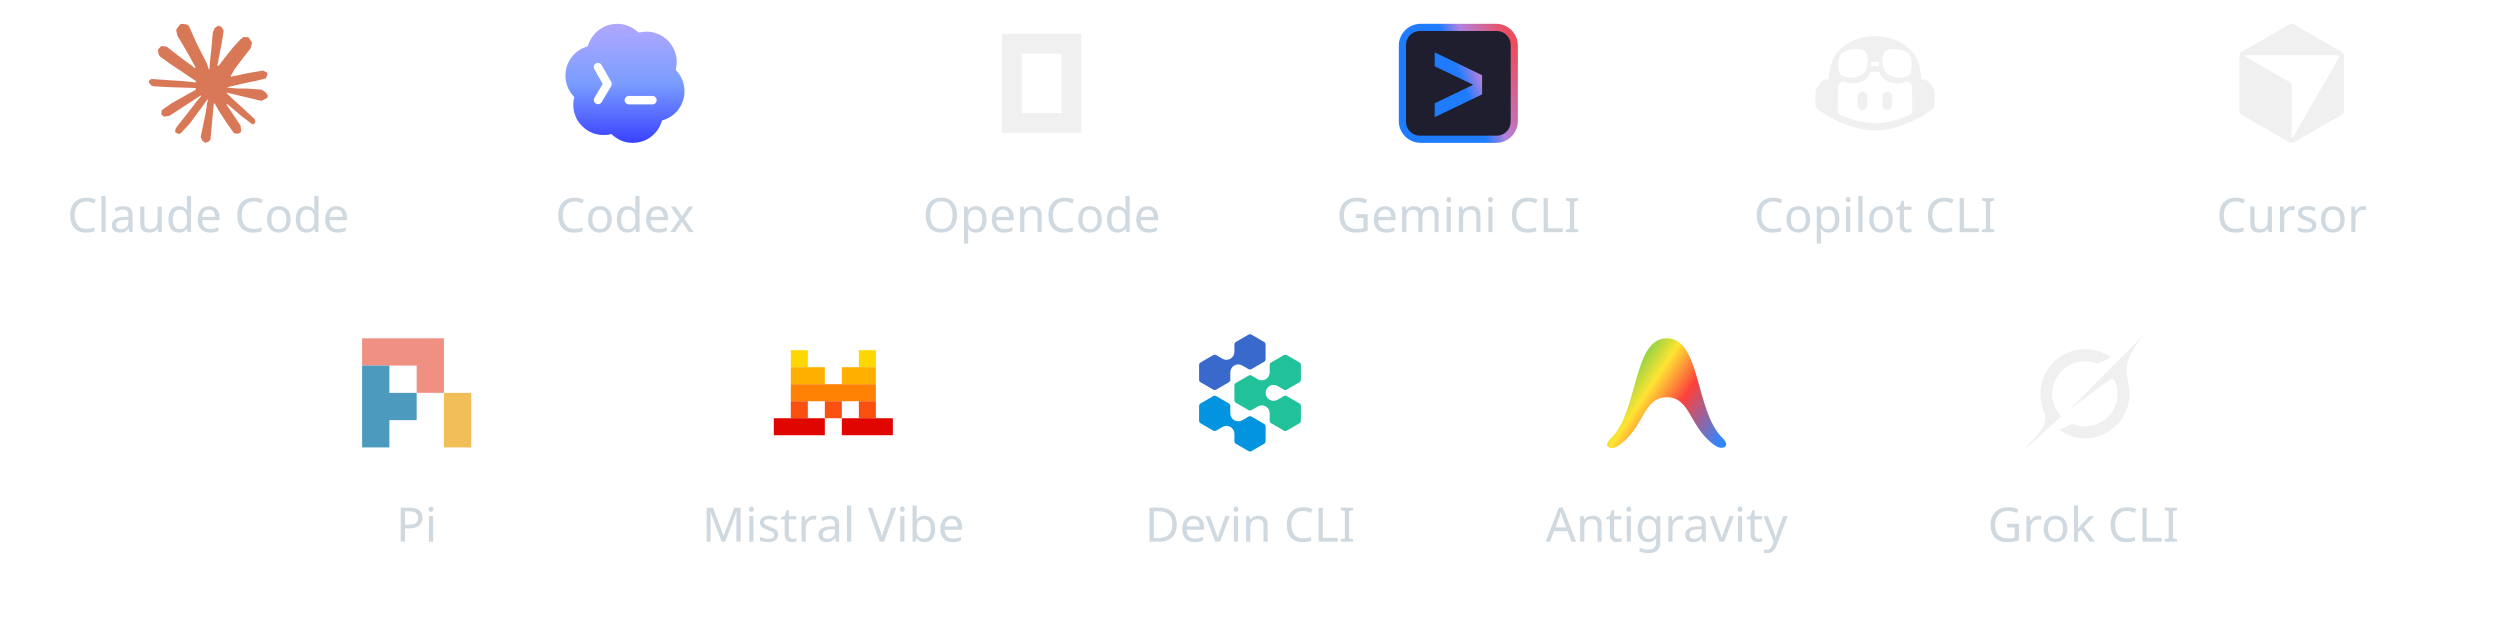
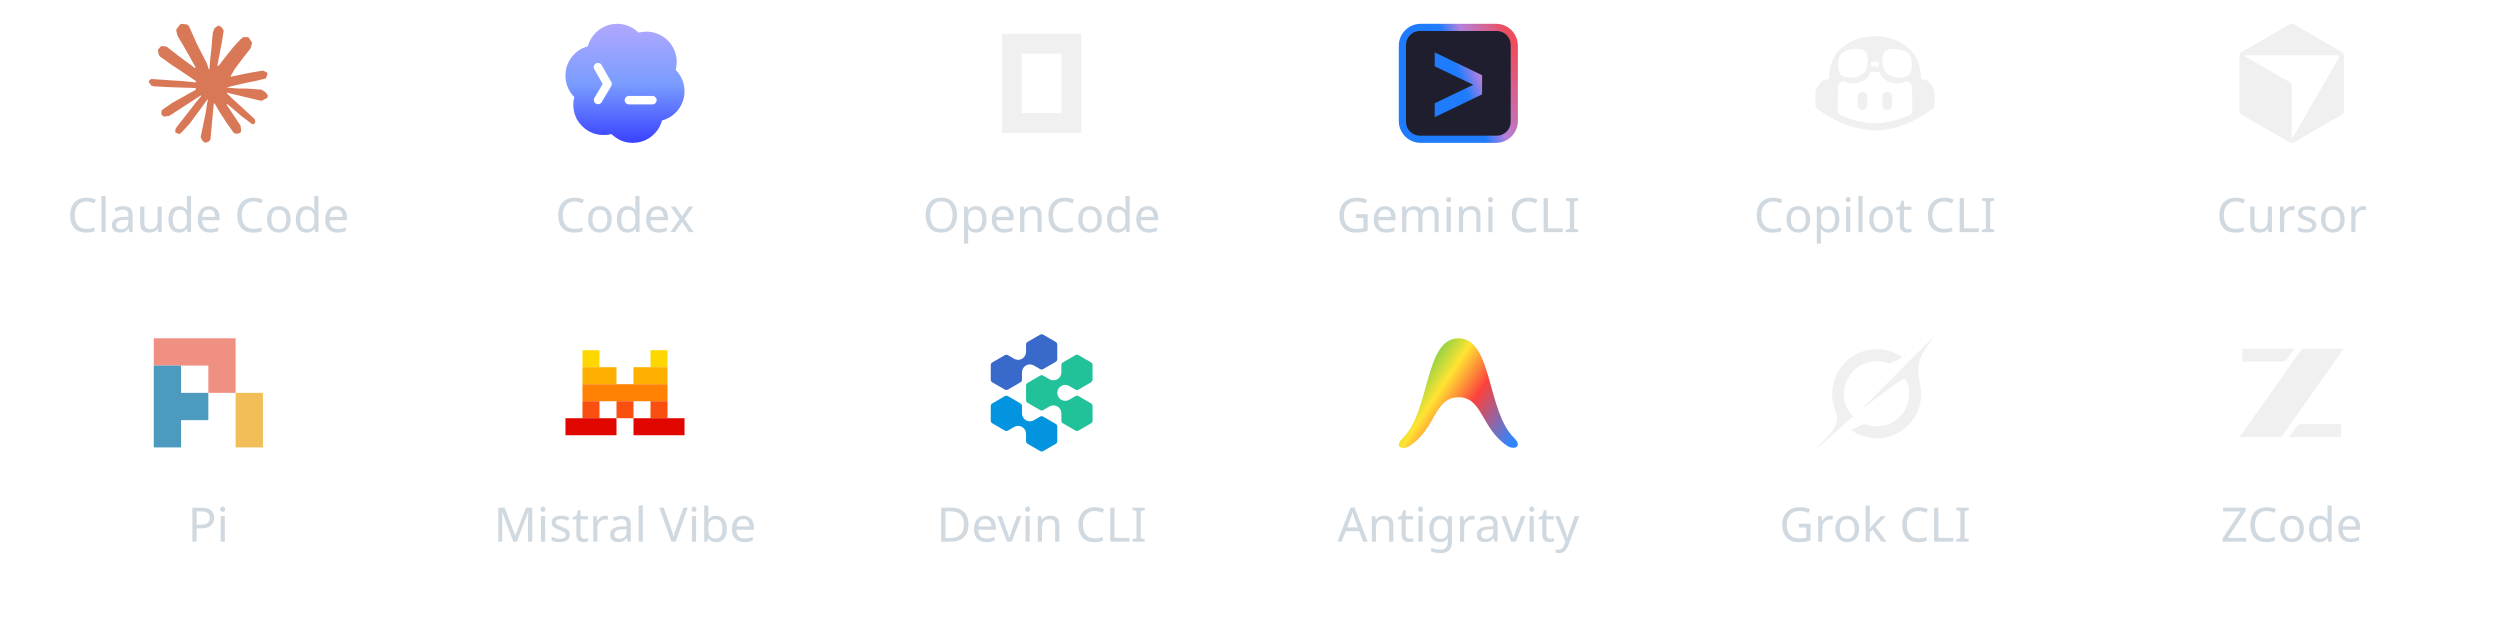
<svg xmlns="http://www.w3.org/2000/svg" width="840" height="208" viewBox="0 0 840 208" role="img">
  <defs>
    <linearGradient id="codex" gradientUnits="userSpaceOnUse" x1="12" x2="12" y1="0" y2="24">
      <stop stop-color="#B1A7FF" />
      <stop offset=".5" stop-color="#7A9DFF" />
      <stop offset="1" stop-color="#3941FF" />
    </linearGradient>
    <linearGradient id="gemini" gradientUnits="userSpaceOnUse" x1="24" x2="0" y1="6.587" y2="16.494">
      <stop stop-color="#EE4D5D" />
      <stop offset=".328" stop-color="#B381DD" />
      <stop offset=".476" stop-color="#207CFE" />
    </linearGradient>
    <linearGradient id="antigravity" gradientUnits="userSpaceOnUse" x1="0" x2="24" y1="4" y2="20">
      <stop stop-color="#00B95C" />
      <stop offset=".38" stop-color="#FFE432" />
      <stop offset=".62" stop-color="#FC413D" />
      <stop offset="1" stop-color="#3186FF" />
    </linearGradient>
  </defs>
  <g transform="translate(50 8) scale(1.66667)">
    <path d="M4.709 15.955l4.72-2.647.08-.23-.08-.128H9.2l-.79-.048-2.698-.073-2.339-.097-2.266-.122-.571-.121L0 11.784l.055-.352.48-.321.686.06 1.52.103 2.278.158 1.652.097 2.449.255h.389l.055-.157-.134-.098-.103-.097-2.358-1.596-2.552-1.688-1.336-.972-.724-.491-.364-.462-.158-1.008.656-.722.881.06.225.061.893.686 1.908 1.476 2.491 1.833.365.304.145-.103.019-.073-.164-.274-1.355-2.446-1.446-2.49-.644-1.032-.17-.619a2.97 2.97 0 01-.104-.729L6.283.134 6.696 0l.996.134.42.364.62 1.414 1.002 2.229 1.555 3.03.456.898.243.832.091.255h.158V9.01l.128-1.706.237-2.095.23-2.695.08-.76.376-.91.747-.492.584.28.48.685-.067.444-.286 1.851-.559 2.903-.364 1.942h.212l.243-.242.985-1.306 1.652-2.064.73-.82.85-.904.547-.431h1.033l.76 1.129-.34 1.166-1.064 1.347-.881 1.142-1.264 1.7-.79 1.36.073.11.188-.02 2.856-.606 1.543-.28 1.841-.315.833.388.091.395-.328.807-1.969.486-2.309.462-3.439.813-.042.03.049.061 1.549.146.662.036h1.622l3.02.225.79.522.474.638-.079.485-1.215.62-1.64-.389-3.829-.91-1.312-.329h-.182v.11l1.093 1.068 2.006 1.81 2.509 2.33.127.578-.322.455-.34-.049-2.205-1.657-.851-.747-1.926-1.62h-.128v.17l.444.649 2.345 3.521.122 1.08-.17.353-.608.213-.668-.122-1.374-1.925-1.415-2.167-1.143-1.943-.14.08-.674 7.254-.316.37-.729.28-.607-.461-.322-.747.322-1.476.389-1.924.315-1.53.286-1.9.17-.632-.012-.042-.14.018-1.434 1.967-2.18 2.945-1.726 1.845-.414.164-.717-.37.067-.662.401-.589 2.388-3.036 1.44-1.882.93-1.086-.006-.158h-.055L4.132 18.56l-1.13.146-.487-.456.061-.746.231-.243 1.908-1.312-.006.006z" fill="#D97857" fill-rule="evenodd" />
  </g>
  <text x="70" y="78" text-anchor="middle" fill="#D1D9E0" font-family="-apple-system, BlinkMacSystemFont, 'Segoe UI', 'Noto Sans', Helvetica, Arial, sans-serif" font-size="16" font-weight="500">Claude Code</text>
  <g transform="translate(190 8) scale(1.66667)">
    <path d="M8.086.457a6.105 6.105 0 013.046-.415c1.333.153 2.521.72 3.564 1.7a.117.117 0 00.107.029c1.408-.346 2.762-.224 4.061.366l.063.03.154.076c1.357.703 2.33 1.77 2.918 3.198.278.679.418 1.388.421 2.126a5.655 5.655 0 01-.18 1.631.167.167 0 00.04.155 5.982 5.982 0 011.578 2.891c.385 1.901-.01 3.615-1.183 5.14l-.182.22a6.063 6.063 0 01-2.934 1.851.162.162 0 00-.108.102c-.255.736-.511 1.364-.987 1.992-1.199 1.582-2.962 2.462-4.948 2.451-1.583-.008-2.986-.587-4.21-1.736a.145.145 0 00-.14-.032c-.518.167-1.04.191-1.604.185a5.924 5.924 0 01-2.595-.622 6.058 6.058 0 01-2.146-1.781c-.203-.269-.404-.522-.551-.821a7.74 7.74 0 01-.495-1.283 6.11 6.11 0 01-.017-3.064.166.166 0 00.008-.074.115.115 0 00-.037-.064 5.958 5.958 0 01-1.38-2.202 5.196 5.196 0 01-.333-1.589 6.915 6.915 0 01.188-2.132c.45-1.484 1.309-2.648 2.577-3.493.282-.188.55-.334.802-.438.286-.12.573-.22.861-.304a.129.129 0 00.087-.087A6.016 6.016 0 015.635 2.31C6.315 1.464 7.132.846 8.086.457zm-.804 7.85a.848.848 0 00-1.473.842l1.694 2.965-1.688 2.848a.849.849 0 001.46.864l1.94-3.272a.849.849 0 00.007-.854l-1.94-3.393zm5.446 6.24a.849.849 0 000 1.695h4.848a.849.849 0 000-1.696h-4.848z" fill="url(#codex)" fill-rule="evenodd" />
  </g>
  <text x="210" y="78" text-anchor="middle" fill="#D1D9E0" font-family="-apple-system, BlinkMacSystemFont, 'Segoe UI', 'Noto Sans', Helvetica, Arial, sans-serif" font-size="16" font-weight="500">Codex</text>
  <g transform="translate(330 8) scale(1.66667)">
    <path d="M16 6H8v12h8V6zm4 16H4V2h16v20z" fill="#F0F0F0" fill-rule="evenodd" />
  </g>
  <text x="350" y="78" text-anchor="middle" fill="#D1D9E0" font-family="-apple-system, BlinkMacSystemFont, 'Segoe UI', 'Noto Sans', Helvetica, Arial, sans-serif" font-size="16" font-weight="500">OpenCode</text>
  <g transform="translate(470 8) scale(1.66667)">
    <path d="M0 4.391A4.391 4.391 0 014.391 0h15.217A4.391 4.391 0 0124 4.391v15.217A4.391 4.391 0 0119.608 24H4.391A4.391 4.391 0 010 19.608V4.391z" fill="url(#gemini)" fill-rule="evenodd" />
    <path d="M19.74 1.444a2.816 2.816 0 012.816 2.816v15.48a2.816 2.816 0 01-2.816 2.816H4.26a2.816 2.816 0 01-2.816-2.816V4.26A2.816 2.816 0 014.26 1.444h15.48zM7.236 8.564l7.752 3.728-7.752 3.727v2.802l9.557-4.596v-3.866L7.236 5.763v2.801z" fill="#1E1E2E" fill-rule="evenodd" />
  </g>
  <text x="490" y="78" text-anchor="middle" fill="#D1D9E0" font-family="-apple-system, BlinkMacSystemFont, 'Segoe UI', 'Noto Sans', Helvetica, Arial, sans-serif" font-size="16" font-weight="500">Gemini CLI</text>
  <g transform="translate(610 8) scale(1.66667)">
    <path d="M19.245 5.364c1.322 1.36 1.877 3.216 2.11 5.817.622 0 1.2.135 1.592.654l.73.964c.21.278.323.61.323.955v2.62c0 .339-.173.669-.453.868C20.239 19.602 16.157 21.5 12 21.5c-4.6 0-9.205-2.583-11.547-4.258-.28-.2-.452-.53-.453-.868v-2.62c0-.345.113-.679.321-.956l.73-.963c.392-.517.974-.654 1.593-.654l.029-.297c.25-2.446.81-4.213 2.082-5.52 2.461-2.54 5.71-2.851 7.146-2.864h.198c1.436.013 4.685.323 7.146 2.864zm-7.244 4.328c-.284 0-.613.016-.962.05-.123.447-.305.85-.57 1.108-1.05 1.023-2.316 1.18-2.994 1.18-.638 0-1.306-.13-1.851-.464-.516.165-1.012.403-1.044.996a65.882 65.882 0 00-.063 2.884l-.002.48c-.002.563-.005 1.126-.013 1.69.002.326.204.63.51.765 2.482 1.102 4.83 1.657 6.99 1.657 2.156 0 4.504-.555 6.985-1.657a.854.854 0 00.51-.766c.03-1.682.006-3.372-.076-5.053-.031-.596-.528-.83-1.046-.996-.546.333-1.212.464-1.85.464-.677 0-1.942-.157-2.993-1.18-.266-.258-.447-.661-.57-1.108-.32-.032-.64-.049-.96-.05zm-2.525 4.013c.539 0 .976.426.976.95v1.753c0 .525-.437.95-.976.95a.964.964 0 01-.976-.95v-1.752c0-.525.437-.951.976-.951zm5 0c.539 0 .976.426.976.95v1.753c0 .525-.437.95-.976.95a.964.964 0 01-.976-.95v-1.752c0-.525.437-.951.976-.951zM7.635 5.087c-1.05.102-1.935.438-2.385.906-.975 1.037-.765 3.668-.21 4.224.405.394 1.17.657 1.995.657h.09c.649-.013 1.785-.176 2.73-1.11.435-.41.705-1.433.675-2.47-.03-.834-.27-1.52-.63-1.813-.39-.336-1.275-.482-2.265-.394zm6.465.394c-.36.292-.6.98-.63 1.813-.03 1.037.24 2.06.675 2.47.968.957 2.136 1.104 2.776 1.11h.044c.825 0 1.59-.263 1.995-.657.555-.556.765-3.187-.21-4.224-.45-.468-1.335-.804-2.385-.906-.99-.088-1.875.058-2.265.394zM12 7.615c-.24 0-.525.015-.84.044.03.16.045.336.06.526l-.001.159a2.94 2.94 0 01-.014.25c.225-.022.425-.027.612-.028h.366c.187 0 .387.006.612.028-.015-.146-.015-.277-.015-.409.015-.19.03-.365.06-.526a9.29 9.29 0 00-.84-.044z" fill="#F0F0F0" fill-rule="evenodd" />
  </g>
  <text x="630" y="78" text-anchor="middle" fill="#D1D9E0" font-family="-apple-system, BlinkMacSystemFont, 'Segoe UI', 'Noto Sans', Helvetica, Arial, sans-serif" font-size="16" font-weight="500">Copilot CLI</text>
  <g transform="translate(750 8) scale(1.66667)">
    <path d="M22.106 5.68L12.5.135a.998.998 0 00-.998 0L1.893 5.68a.84.84 0 00-.419.726v11.186c0 .3.16.577.42.727l9.607 5.547a.999.999 0 00.998 0l9.608-5.547a.84.84 0 00.42-.727V6.407a.84.84 0 00-.42-.726zm-.603 1.176L12.228 22.92c-.063.108-.228.064-.228-.061V12.34a.59.59 0 00-.295-.51l-9.11-5.26c-.107-.062-.063-.228.062-.228h18.55c.264 0 .428.286.296.514z" fill="#F0F0F0" fill-rule="evenodd" />
  </g>
  <text x="770" y="78" text-anchor="middle" fill="#D1D9E0" font-family="-apple-system, BlinkMacSystemFont, 'Segoe UI', 'Noto Sans', Helvetica, Arial, sans-serif" font-size="16" font-weight="500">Cursor</text>
-   <g transform="translate(120 112) scale(1.66667)">
+   <g transform="translate(50 112) scale(1.66667)">
    <path d="M1 1h16.5v11H12V6.5H1z" fill="#F09082" fill-rule="evenodd" />
    <path d="M1 6.5h5.5V12H12v5.5H6.5V23H1z" fill="#4D9ABF" fill-rule="evenodd" />
    <path d="M17.5 12H23v11h-5.5z" fill="#F1BE58" fill-rule="evenodd" />
  </g>
-   <text x="140" y="182" text-anchor="middle" fill="#D1D9E0" font-family="-apple-system, BlinkMacSystemFont, 'Segoe UI', 'Noto Sans', Helvetica, Arial, sans-serif" font-size="16" font-weight="500">Pi</text>
-   <g transform="translate(260 112) scale(1.66667)">
+   <text x="70" y="182" text-anchor="middle" fill="#D1D9E0" font-family="-apple-system, BlinkMacSystemFont, 'Segoe UI', 'Noto Sans', Helvetica, Arial, sans-serif" font-size="16" font-weight="500">Pi</text>
+   <g transform="translate(190 112) scale(1.66667)">
    <path d="M3.428 3.4h3.429v3.428H3.428V3.4zm13.714 0h3.43v3.428h-3.43V3.4z" fill="#FFD700" fill-rule="evenodd" />
    <path d="M3.428 6.828h6.857v3.429H3.429V6.828zm10.286 0h6.857v3.429h-6.857V6.828z" fill="#FFAF00" fill-rule="evenodd" />
    <path d="M3.428 10.258h17.144v3.428H3.428v-3.428z" fill="#FF8205" fill-rule="evenodd" />
    <path d="M3.428 13.686h3.429v3.428H3.428v-3.428zm6.858 0h3.429v3.428h-3.429v-3.428zm6.856 0h3.43v3.428h-3.43v-3.428z" fill="#FA500F" fill-rule="evenodd" />
    <path d="M0 17.114h10.286v3.429H0v-3.429zm13.714 0H24v3.429H13.714v-3.429z" fill="#E10500" fill-rule="evenodd" />
  </g>
-   <text x="280" y="182" text-anchor="middle" fill="#D1D9E0" font-family="-apple-system, BlinkMacSystemFont, 'Segoe UI', 'Noto Sans', Helvetica, Arial, sans-serif" font-size="16" font-weight="500">Mistral Vibe</text>
-   <g transform="translate(400 112) scale(1.66667)">
+   <text x="210" y="182" text-anchor="middle" fill="#D1D9E0" font-family="-apple-system, BlinkMacSystemFont, 'Segoe UI', 'Noto Sans', Helvetica, Arial, sans-serif" font-size="16" font-weight="500">Mistral Vibe</text>
+   <g transform="translate(330 112) scale(1.66667)">
    <path d="M2.033 9.867l2.554 1.483a.589.589 0 00.592 0l2.554-1.483.01-.008a.608.608 0 00.11-.084l.013-.015a.631.631 0 00.076-.1c.003-.005.008-.01.01-.016a.558.558 0 00.052-.125l.007-.028a.611.611 0 00.019-.14V7.868c0-.572.307-1.105.8-1.392a1.595 1.595 0 011.598 0l1.277.742a.54.54 0 00.129.053l.028.01c.044.01.088.015.133.016h.006l.013-.002a.587.587 0 00.27-.074l.011-.004 2.554-1.483a.596.596 0 00.297-.516V2.253a.595.595 0 00-.297-.516L12.293.257a.587.587 0 00-.591 0L9.148 1.737l-.01.01a.609.609 0 00-.109.083l-.014.015a.632.632 0 00-.076.1c-.003.005-.008.01-.01.016a.57.57 0 00-.052.124l-.007.028a.612.612 0 00-.018.14v1.483c0 .572-.307 1.105-.8 1.393a1.597 1.597 0 01-1.599 0l-1.276-.742a.603.603 0 00-.13-.053l-.028-.008a.658.658 0 00-.133-.018h-.02a.57.57 0 00-.269.074c-.003.002-.008.002-.012.005L2.033 5.872a.596.596 0 00-.297.515v2.966c0 .213.113.41.297.515z" fill="#3969CA" fill-rule="evenodd" />
    <path d="M15.943 10.607a1.596 1.596 0 011.599 0l1.276.74c.041.025.085.04.13.055l.028.008c.043.01.088.016.133.018h.005c.005 0 .01-.002.014-.003a.474.474 0 00.122-.016l.021-.005a.616.616 0 00.126-.052c.004-.002.009-.002.013-.005l2.554-1.482a.597.597 0 00.297-.516V6.383a.596.596 0 00-.297-.515l-2.552-1.483a.587.587 0 00-.592 0l-2.553 1.482-.011.008a.61.61 0 00-.108.084l-.014.016a.637.637 0 00-.076.1c-.003.005-.008.01-.01.016a.57.57 0 00-.052.124l-.007.029a.612.612 0 00-.018.14v1.482c0 .572-.307 1.105-.8 1.393a1.597 1.597 0 01-1.599 0l-1.276-.742a.584.584 0 00-.13-.053l-.028-.008a.62.62 0 00-.133-.018h-.02a.587.587 0 00-.269.074l-.012.004L9.15 10a.596.596 0 00-.296.516v2.966c0 .212.112.409.296.515l2.554 1.483s.008.002.012.005c.04.022.082.04.126.052l.02.004a.57.57 0 00.123.017l.014.002h.006c.054 0 .108-.01.16-.025a.587.587 0 00.13-.054l1.277-.741a1.597 1.597 0 012.398 1.392v1.482c0 .049.007.095.019.14l.007.028a.619.619 0 00.051.125c.004.006.008.01.01.016a.6.6 0 00.076.1l.014.015c.033.032.069.06.108.084.004.002.006.006.011.008l2.554 1.483a.59.59 0 00.593 0l2.554-1.483a.597.597 0 00.296-.516v-2.965a.595.595 0 00-.296-.516l-2.554-1.483s-.008-.002-.012-.005a.54.54 0 00-.126-.051c-.007-.003-.013-.003-.02-.005a.635.635 0 00-.125-.017h-.018a.557.557 0 00-.16.026.588.588 0 00-.13.053l-1.276.742a1.595 1.595 0 01-1.598 0 1.615 1.615 0 010-2.785l-.005-.001z" fill="#21C19A" fill-rule="evenodd" />
    <path d="M14.848 18.265l-2.554-1.482-.012-.005a.526.526 0 00-.126-.052c-.007-.002-.014-.002-.02-.005a.64.64 0 00-.124-.017h-.02a.56.56 0 00-.16.026.588.588 0 00-.13.053l-1.276.742a1.594 1.594 0 01-1.598 0c-.493-.286-.8-.82-.8-1.393V14.65a.563.563 0 00-.018-.14l-.008-.028a.604.604 0 00-.051-.124l-.01-.017a.603.603 0 00-.076-.1l-.014-.015a.596.596 0 00-.109-.084c-.003-.002-.005-.006-.01-.008L5.178 12.65a.587.587 0 00-.591 0l-2.554 1.483a.596.596 0 00-.297.516v2.965c0 .213.113.41.297.516l2.554 1.483.012.004a.618.618 0 00.267.074l.016.002h.007a.55.55 0 00.16-.026.584.584 0 00.129-.053l1.277-.742a1.597 1.597 0 012.398 1.393v1.482c0 .05.007.095.019.14l.007.028c.013.044.03.085.051.125l.01.016c.022.036.047.07.076.1l.014.015c.032.032.069.06.109.084l.01.008 2.554 1.483a.587.587 0 00.593 0l2.554-1.483a.596.596 0 00.296-.515v-2.966a.596.596 0 00-.296-.516h-.002z" fill="#0294DE" fill-rule="evenodd" />
  </g>
-   <text x="420" y="182" text-anchor="middle" fill="#D1D9E0" font-family="-apple-system, BlinkMacSystemFont, 'Segoe UI', 'Noto Sans', Helvetica, Arial, sans-serif" font-size="16" font-weight="500">Devin CLI</text>
-   <g transform="translate(540 112) scale(1.66667)">
+   <text x="350" y="182" text-anchor="middle" fill="#D1D9E0" font-family="-apple-system, BlinkMacSystemFont, 'Segoe UI', 'Noto Sans', Helvetica, Arial, sans-serif" font-size="16" font-weight="500">Devin CLI</text>
+   <g transform="translate(470 112) scale(1.66667)">
    <path d="M21.751 22.607c1.34 1.005 3.35.335 1.508-1.508C17.73 15.74 18.904 1 12.037 1 5.17 1 6.342 15.74.815 21.1c-2.01 2.009.167 2.511 1.507 1.506 5.192-3.517 4.857-9.714 9.715-9.714 4.857 0 4.522 6.197 9.714 9.715z" fill="url(#antigravity)" fill-rule="evenodd" />
  </g>
-   <text x="560" y="182" text-anchor="middle" fill="#D1D9E0" font-family="-apple-system, BlinkMacSystemFont, 'Segoe UI', 'Noto Sans', Helvetica, Arial, sans-serif" font-size="16" font-weight="500">Antigravity</text>
-   <g transform="translate(680 112) scale(1.66667)">
+   <text x="490" y="182" text-anchor="middle" fill="#D1D9E0" font-family="-apple-system, BlinkMacSystemFont, 'Segoe UI', 'Noto Sans', Helvetica, Arial, sans-serif" font-size="16" font-weight="500">Antigravity</text>
+   <g transform="translate(610 112) scale(1.66667)">
    <path d="M9.27 15.29l7.978-5.897c.391-.29.95-.177 1.137.272.98 2.369.542 5.215-1.41 7.169-1.951 1.954-4.667 2.382-7.149 1.406l-2.711 1.257c3.889 2.661 8.611 2.003 11.562-.953 2.341-2.344 3.066-5.539 2.388-8.42l.006.007c-.983-4.232.242-5.924 2.75-9.383.06-.082.12-.164.179-.248l-3.301 3.305v-.01L9.267 15.292M7.623 16.723c-2.792-2.67-2.31-6.801.071-9.184 1.761-1.763 4.647-2.483 7.166-1.425l2.705-1.25a7.808 7.808 0 00-1.829-1A8.975 8.975 0 005.984 5.83c-2.533 2.536-3.33 6.436-1.962 9.764 1.022 2.487-.653 4.246-2.34 6.022-.599.63-1.199 1.259-1.682 1.925l7.62-6.815" fill="#F0F0F0" fill-rule="evenodd" />
  </g>
-   <text x="700" y="182" text-anchor="middle" fill="#D1D9E0" font-family="-apple-system, BlinkMacSystemFont, 'Segoe UI', 'Noto Sans', Helvetica, Arial, sans-serif" font-size="16" font-weight="500">Grok CLI</text>
+   <text x="630" y="182" text-anchor="middle" fill="#D1D9E0" font-family="-apple-system, BlinkMacSystemFont, 'Segoe UI', 'Noto Sans', Helvetica, Arial, sans-serif" font-size="16" font-weight="500">Grok CLI</text>
+   <g transform="translate(750 112) scale(1.66667)">
+     <path d="M12.525 3.085L11.055 5.175C10.824 5.5 10.446 5.7 10.037 5.7H2.025V3.075C2.025 3.085 12.525 3.085 12.525 3.085ZM22.5 3.075L9.9 20.925H1.5L14.1 3.075H22.5ZM11.475 20.924L12.955 18.823C13.187 18.498 13.564 18.299 13.974 18.299H21.975V20.924H11.475Z" fill="#F0F0F0" fill-rule="evenodd" />
+   </g>
+   <text x="770" y="182" text-anchor="middle" fill="#D1D9E0" font-family="-apple-system, BlinkMacSystemFont, 'Segoe UI', 'Noto Sans', Helvetica, Arial, sans-serif" font-size="16" font-weight="500">ZCode</text>
</svg>
